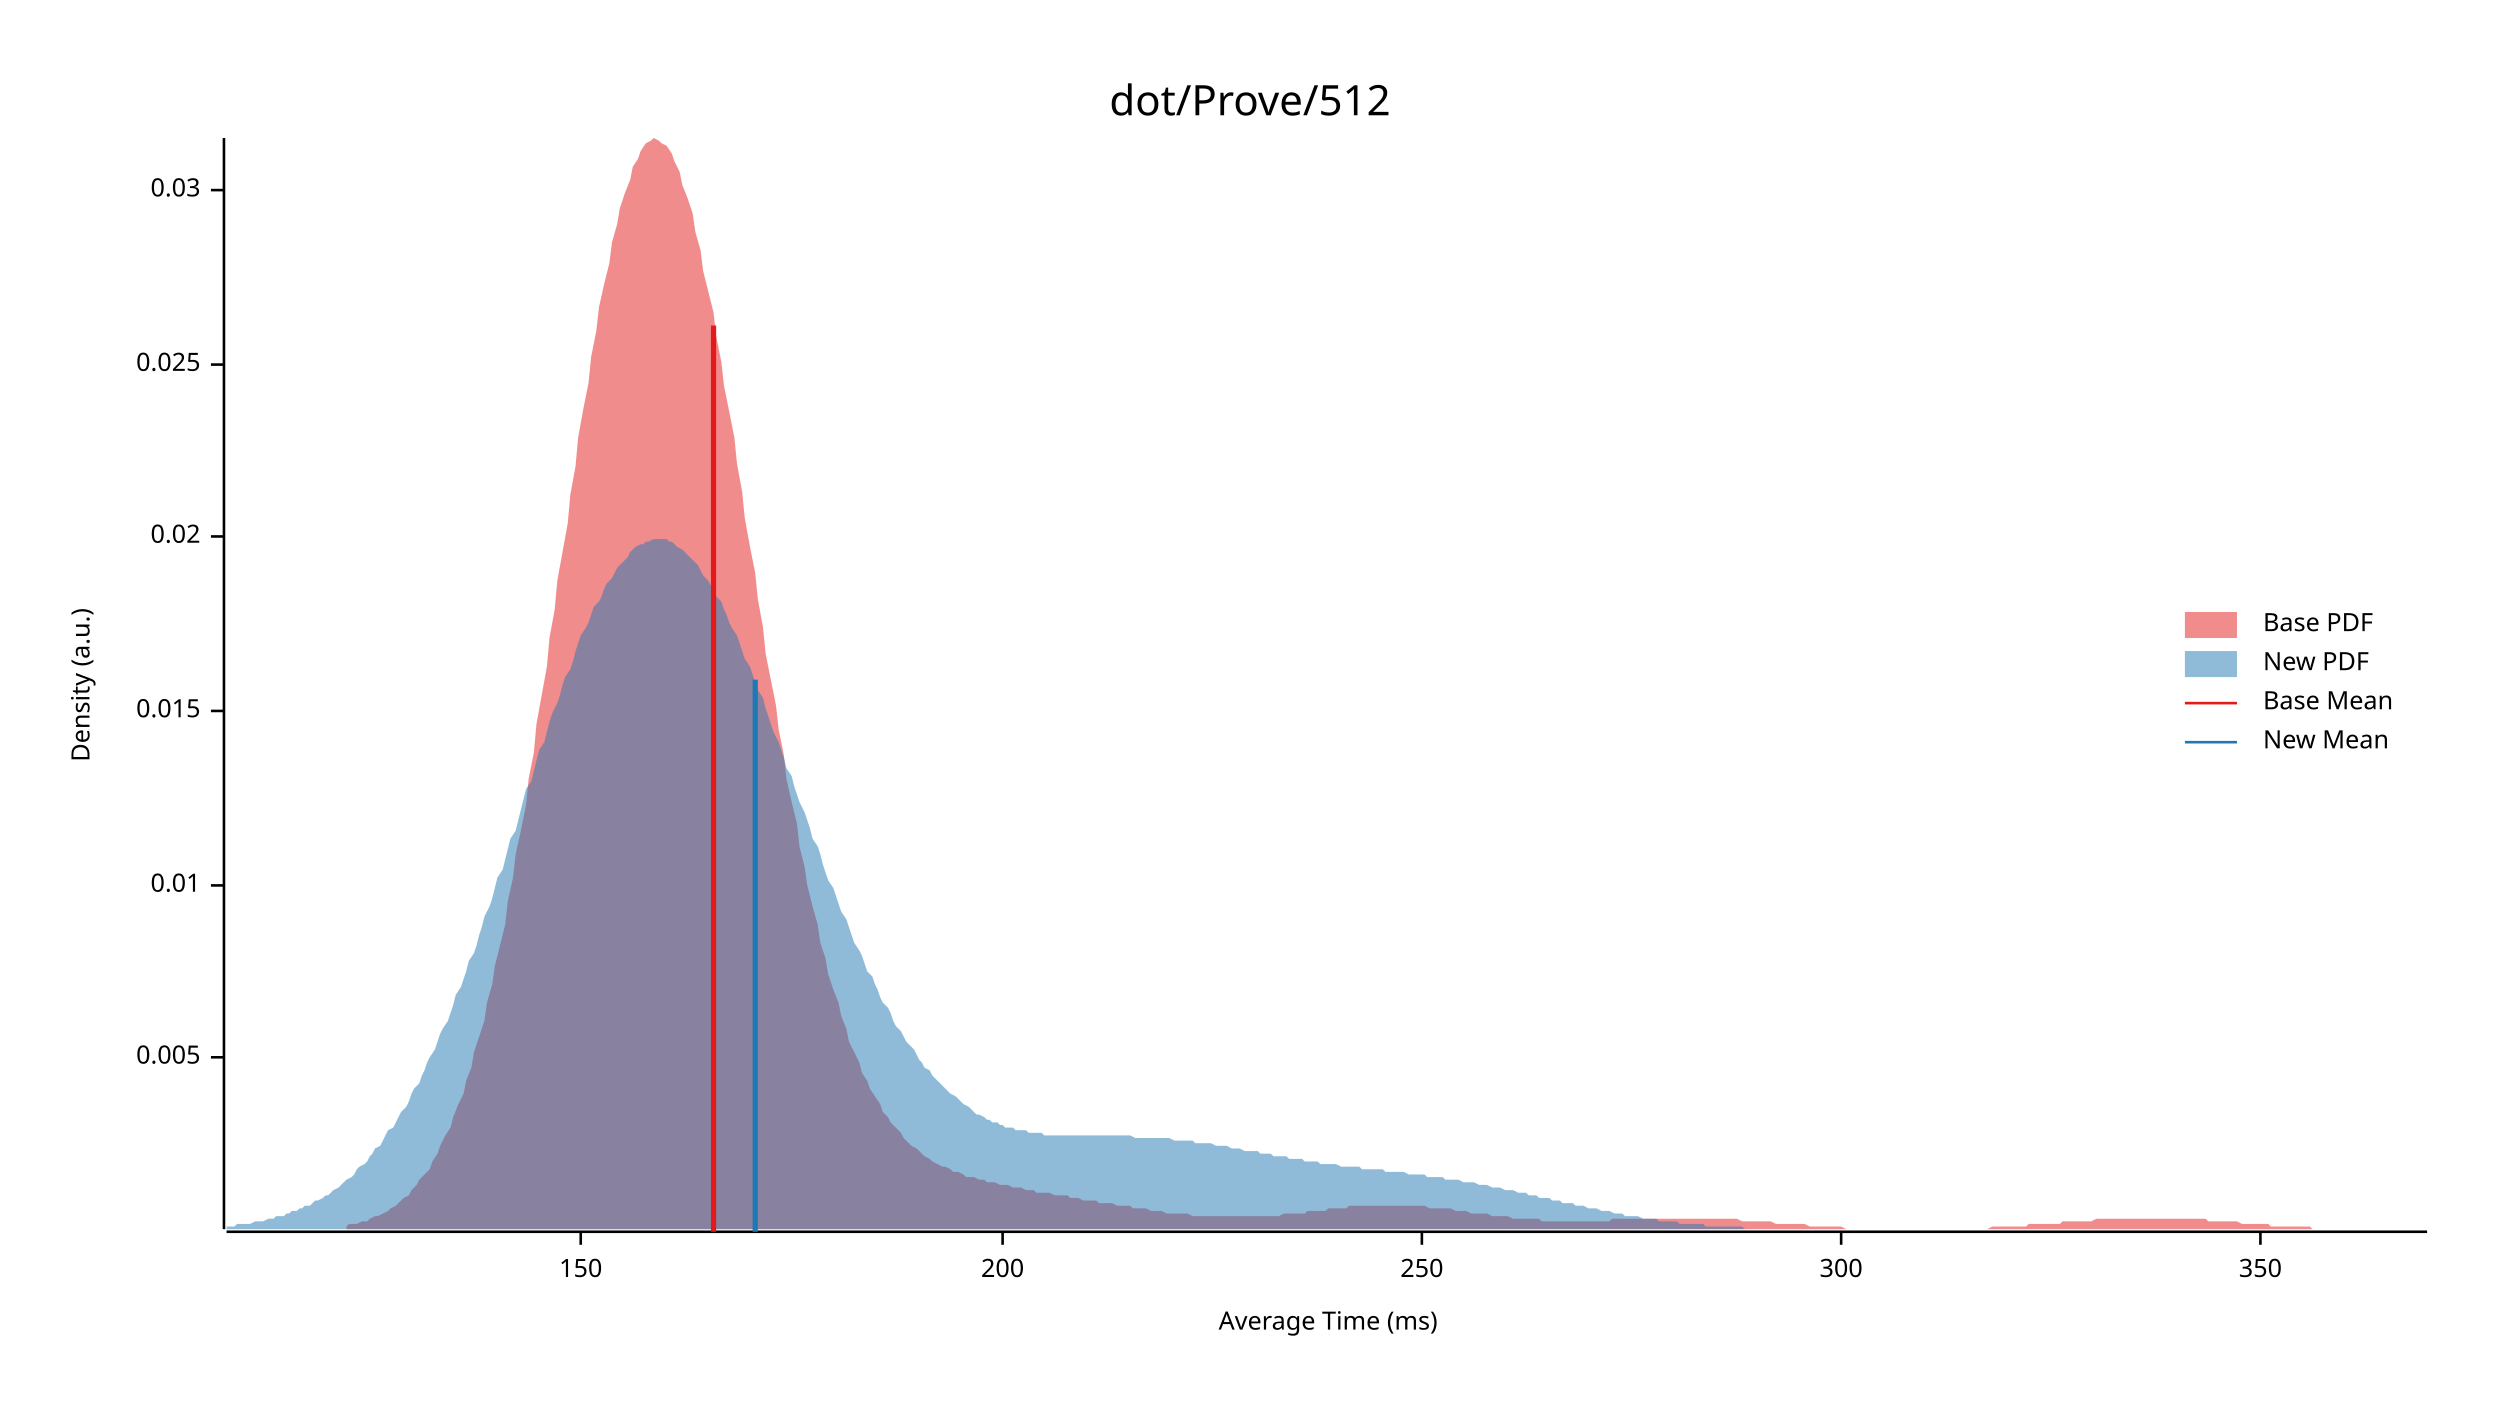
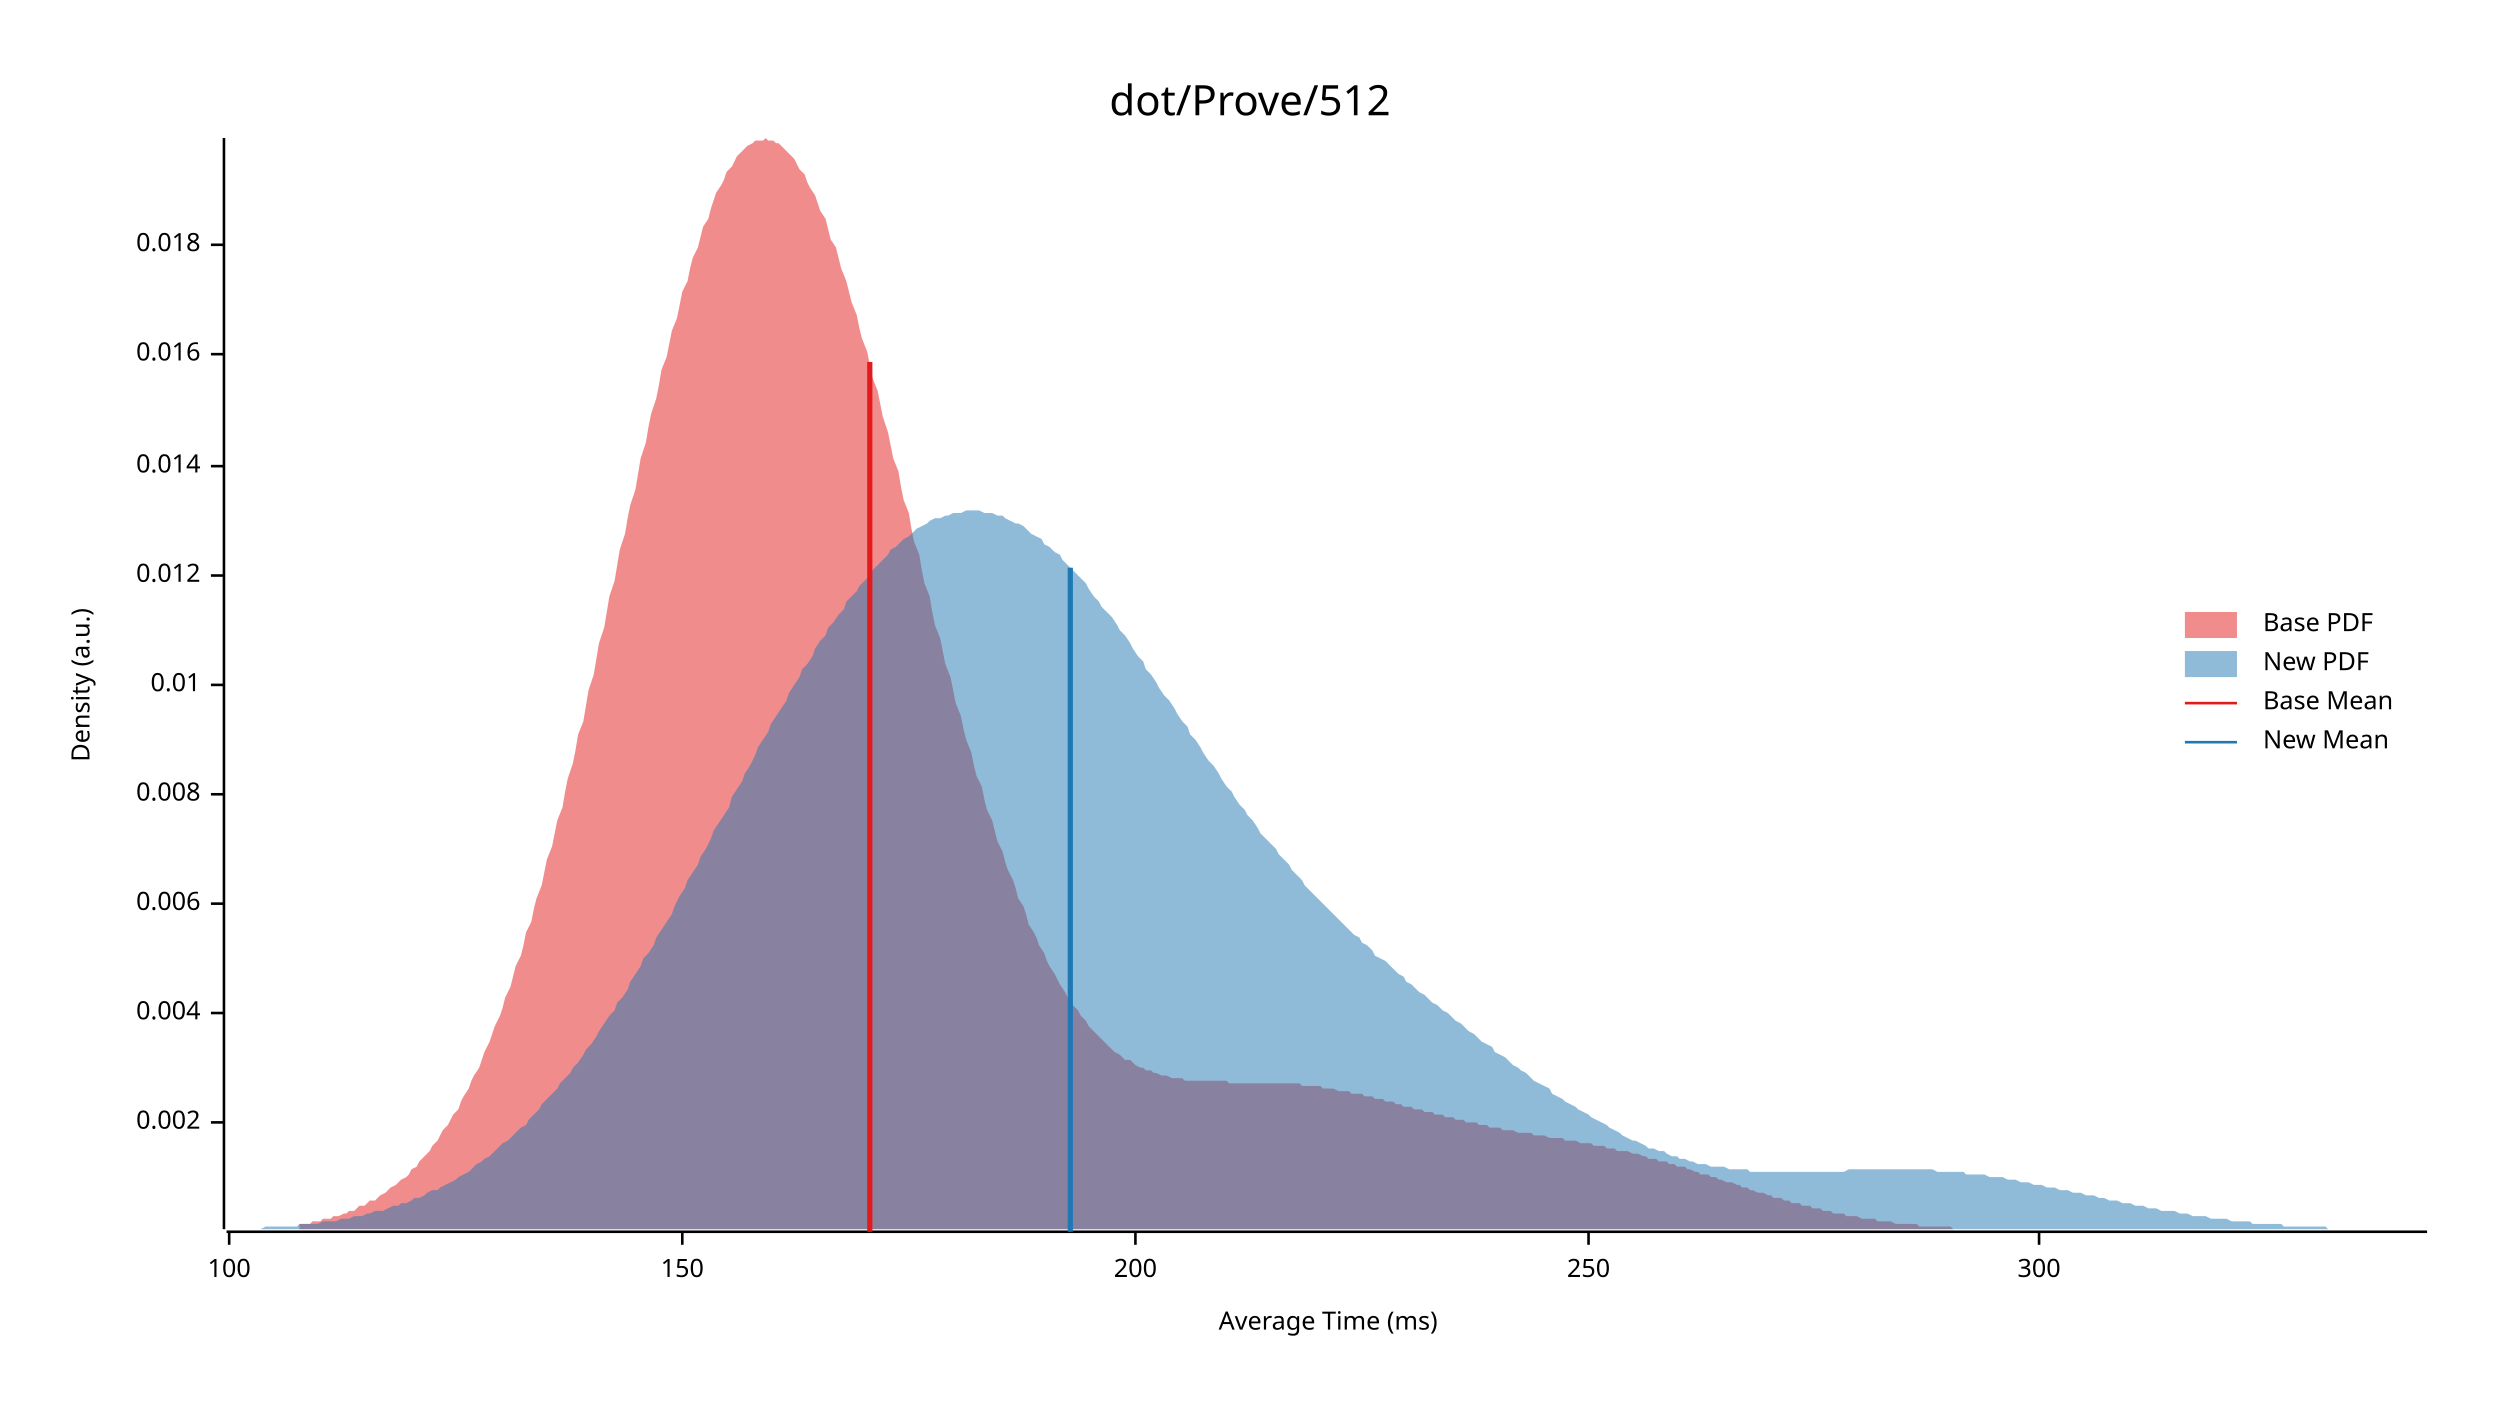
<svg xmlns="http://www.w3.org/2000/svg" width="960" height="540" viewBox="0 0 960 540">
  <text x="480" y="32" dy="0.76em" text-anchor="middle" font-family="sans-serif" font-size="16.129" opacity="1" fill="#000000">
dot/Prove/512
</text>
  <text x="27" y="263" dy="0.76em" text-anchor="middle" font-family="sans-serif" font-size="9.677" opacity="1" fill="#000000" transform="rotate(270, 27, 263)">
Density (a.u.)
</text>
  <text x="510" y="513" dy="-0.5ex" text-anchor="middle" font-family="sans-serif" font-size="9.677" opacity="1" fill="#000000">
Average Time (ms)
</text>
  <polyline fill="none" opacity="1" stroke="#000000" stroke-width="1" points="86,53 86,472 " />
-   <text x="77" y="406" dy="0.5ex" text-anchor="end" font-family="sans-serif" font-size="9.677" opacity="1" fill="#000000">
- 0.005
+   <text x="77" y="431" dy="0.5ex" text-anchor="end" font-family="sans-serif" font-size="9.677" opacity="1" fill="#000000">
+ 0.002
</text>
-   <polyline fill="none" opacity="1" stroke="#000000" stroke-width="1" points="81,406 86,406 " />
-   <text x="77" y="340" dy="0.5ex" text-anchor="end" font-family="sans-serif" font-size="9.677" opacity="1" fill="#000000">
+   <polyline fill="none" opacity="1" stroke="#000000" stroke-width="1" points="81,431 86,431 " />
+   <text x="77" y="389" dy="0.5ex" text-anchor="end" font-family="sans-serif" font-size="9.677" opacity="1" fill="#000000">
+ 0.004
+ </text>
+   <polyline fill="none" opacity="1" stroke="#000000" stroke-width="1" points="81,389 86,389 " />
+   <text x="77" y="347" dy="0.5ex" text-anchor="end" font-family="sans-serif" font-size="9.677" opacity="1" fill="#000000">
+ 0.006
+ </text>
+   <polyline fill="none" opacity="1" stroke="#000000" stroke-width="1" points="81,347 86,347 " />
+   <text x="77" y="305" dy="0.5ex" text-anchor="end" font-family="sans-serif" font-size="9.677" opacity="1" fill="#000000">
+ 0.008
+ </text>
+   <polyline fill="none" opacity="1" stroke="#000000" stroke-width="1" points="81,305 86,305 " />
+   <text x="77" y="263" dy="0.5ex" text-anchor="end" font-family="sans-serif" font-size="9.677" opacity="1" fill="#000000">
0.01
</text>
-   <polyline fill="none" opacity="1" stroke="#000000" stroke-width="1" points="81,340 86,340 " />
-   <text x="77" y="273" dy="0.5ex" text-anchor="end" font-family="sans-serif" font-size="9.677" opacity="1" fill="#000000">
- 0.015
+   <polyline fill="none" opacity="1" stroke="#000000" stroke-width="1" points="81,263 86,263 " />
+   <text x="77" y="221" dy="0.5ex" text-anchor="end" font-family="sans-serif" font-size="9.677" opacity="1" fill="#000000">
+ 0.012
</text>
-   <polyline fill="none" opacity="1" stroke="#000000" stroke-width="1" points="81,273 86,273 " />
-   <text x="77" y="206" dy="0.5ex" text-anchor="end" font-family="sans-serif" font-size="9.677" opacity="1" fill="#000000">
- 0.02
+   <polyline fill="none" opacity="1" stroke="#000000" stroke-width="1" points="81,221 86,221 " />
+   <text x="77" y="179" dy="0.5ex" text-anchor="end" font-family="sans-serif" font-size="9.677" opacity="1" fill="#000000">
+ 0.014
</text>
-   <polyline fill="none" opacity="1" stroke="#000000" stroke-width="1" points="81,206 86,206 " />
-   <text x="77" y="140" dy="0.5ex" text-anchor="end" font-family="sans-serif" font-size="9.677" opacity="1" fill="#000000">
- 0.025
+   <polyline fill="none" opacity="1" stroke="#000000" stroke-width="1" points="81,179 86,179 " />
+   <text x="77" y="136" dy="0.5ex" text-anchor="end" font-family="sans-serif" font-size="9.677" opacity="1" fill="#000000">
+ 0.016
</text>
-   <polyline fill="none" opacity="1" stroke="#000000" stroke-width="1" points="81,140 86,140 " />
-   <text x="77" y="73" dy="0.5ex" text-anchor="end" font-family="sans-serif" font-size="9.677" opacity="1" fill="#000000">
- 0.03
+   <polyline fill="none" opacity="1" stroke="#000000" stroke-width="1" points="81,136 86,136 " />
+   <text x="77" y="94" dy="0.5ex" text-anchor="end" font-family="sans-serif" font-size="9.677" opacity="1" fill="#000000">
+ 0.018
</text>
-   <polyline fill="none" opacity="1" stroke="#000000" stroke-width="1" points="81,73 86,73 " />
+   <polyline fill="none" opacity="1" stroke="#000000" stroke-width="1" points="81,94 86,94 " />
  <polyline fill="none" opacity="1" stroke="#000000" stroke-width="1" points="87,473 932,473 " />
-   <text x="223" y="483" dy="0.76em" text-anchor="middle" font-family="sans-serif" font-size="9.677" opacity="1" fill="#000000">
+   <text x="88" y="483" dy="0.76em" text-anchor="middle" font-family="sans-serif" font-size="9.677" opacity="1" fill="#000000">
+ 100
+ </text>
+   <polyline fill="none" opacity="1" stroke="#000000" stroke-width="1" points="88,473 88,478 " />
+   <text x="262" y="483" dy="0.76em" text-anchor="middle" font-family="sans-serif" font-size="9.677" opacity="1" fill="#000000">
150
</text>
-   <polyline fill="none" opacity="1" stroke="#000000" stroke-width="1" points="223,473 223,478 " />
-   <text x="385" y="483" dy="0.76em" text-anchor="middle" font-family="sans-serif" font-size="9.677" opacity="1" fill="#000000">
+   <polyline fill="none" opacity="1" stroke="#000000" stroke-width="1" points="262,473 262,478 " />
+   <text x="436" y="483" dy="0.76em" text-anchor="middle" font-family="sans-serif" font-size="9.677" opacity="1" fill="#000000">
200
</text>
-   <polyline fill="none" opacity="1" stroke="#000000" stroke-width="1" points="385,473 385,478 " />
-   <text x="546" y="483" dy="0.76em" text-anchor="middle" font-family="sans-serif" font-size="9.677" opacity="1" fill="#000000">
+   <polyline fill="none" opacity="1" stroke="#000000" stroke-width="1" points="436,473 436,478 " />
+   <text x="610" y="483" dy="0.76em" text-anchor="middle" font-family="sans-serif" font-size="9.677" opacity="1" fill="#000000">
250
</text>
-   <polyline fill="none" opacity="1" stroke="#000000" stroke-width="1" points="546,473 546,478 " />
-   <text x="707" y="483" dy="0.76em" text-anchor="middle" font-family="sans-serif" font-size="9.677" opacity="1" fill="#000000">
+   <polyline fill="none" opacity="1" stroke="#000000" stroke-width="1" points="610,473 610,478 " />
+   <text x="783" y="483" dy="0.76em" text-anchor="middle" font-family="sans-serif" font-size="9.677" opacity="1" fill="#000000">
300
</text>
-   <polyline fill="none" opacity="1" stroke="#000000" stroke-width="1" points="707,473 707,478 " />
-   <text x="868" y="483" dy="0.76em" text-anchor="middle" font-family="sans-serif" font-size="9.677" opacity="1" fill="#000000">
- 350
- </text>
-   <polyline fill="none" opacity="1" stroke="#000000" stroke-width="1" points="868,473 868,478 " />
-   <polygon opacity="0.5" fill="#E31A1C" points="133,471 134,470 136,470 137,470 139,469 141,469 142,468 144,467 145,467 147,466 149,465 150,464 152,463 153,462 155,460 157,459 158,457 160,455 161,453 163,451 165,449 166,446 168,443 169,440 171,436 173,433 174,429 176,424 178,420 179,415 181,410 182,404 184,398 186,392 187,385 189,378 190,371 192,363 194,355 195,346 197,337 198,328 200,319 202,309 203,299 205,289 206,278 208,267 210,256 211,245 213,234 214,223 216,212 218,201 219,190 221,179 222,168 224,157 226,147 227,137 229,127 230,118 232,109 234,101 235,93 237,86 238,80 240,74 242,69 243,64 245,61 246,58 248,55 250,54 251,53 253,54 254,55 256,56 258,59 259,62 261,66 262,71 264,76 266,82 267,89 269,96 270,104 272,112 274,120 275,129 277,139 278,148 280,158 282,168 283,178 285,189 286,199 288,210 290,220 291,230 293,241 294,251 296,261 298,271 299,280 301,290 302,299 304,308 306,316 307,325 309,333 310,340 312,348 314,355 315,362 317,368 318,374 320,380 322,385 323,390 325,395 326,400 328,404 330,408 331,412 333,415 334,418 336,421 338,424 339,427 341,429 342,431 344,433 346,435 347,437 349,439 350,440 352,441 354,443 355,444 357,445 358,446 360,447 362,448 363,448 365,449 366,450 368,450 370,451 371,452 373,452 374,452 376,453 378,453 379,454 381,454 382,454 384,455 386,455 387,455 389,456 390,456 392,456 394,457 395,457 397,457 398,458 400,458 402,458 403,458 405,459 406,459 408,459 410,459 411,460 413,460 414,460 416,461 418,461 419,461 421,461 422,462 424,462 426,462 427,462 429,463 430,463 432,463 434,463 435,464 437,464 438,464 440,464 442,465 443,465 445,465 446,465 448,466 450,466 451,466 453,466 454,466 456,466 458,467 459,467 461,467 462,467 464,467 466,467 467,467 469,467 470,467 472,467 474,467 475,467 477,467 478,467 480,467 482,467 483,467 485,467 486,467 488,467 490,467 491,467 493,466 494,466 496,466 498,466 499,466 501,466 502,465 504,465 506,465 507,465 509,465 510,464 512,464 514,464 515,464 517,464 518,463 520,463 522,463 523,463 525,463 526,463 528,463 530,463 531,463 533,463 534,463 536,463 538,463 539,463 541,463 542,463 544,463 546,463 547,463 549,464 550,464 552,464 554,464 555,464 557,464 559,465 560,465 562,465 563,465 565,466 567,466 568,466 570,466 571,466 573,467 575,467 576,467 578,467 579,467 581,468 583,468 584,468 586,468 587,468 589,468 591,468 592,469 594,469 595,469 597,469 599,469 600,469 602,469 603,469 605,469 607,469 608,469 610,469 611,469 613,469 615,469 616,469 618,469 619,468 621,468 623,468 624,468 626,468 627,468 629,468 631,468 632,468 634,468 635,468 637,468 639,468 640,468 642,468 643,468 645,468 647,468 648,468 650,468 651,468 653,468 655,468 656,468 658,468 659,468 661,468 663,468 664,468 666,468 667,468 669,469 671,469 672,469 674,469 675,469 677,469 679,469 680,469 682,470 683,470 685,470 687,470 688,470 690,470 691,470 693,470 695,471 696,471 698,471 699,471 701,471 703,471 704,471 706,471 707,471 709,472 711,472 712,472 714,472 715,472 717,472 719,472 720,472 722,472 723,472 725,472 727,472 728,472 730,472 731,472 733,472 735,472 736,472 738,472 739,472 741,472 743,472 744,472 746,472 747,472 749,472 751,472 752,472 754,472 755,472 757,472 759,472 760,472 762,472 763,472 765,471 767,471 768,471 770,471 771,471 773,471 775,471 776,471 778,471 779,470 781,470 783,470 784,470 786,470 787,470 789,470 791,470 792,469 794,469 795,469 797,469 799,469 800,469 802,469 803,469 805,468 807,468 808,468 810,468 811,468 813,468 815,468 816,468 818,468 819,468 821,468 823,468 824,468 826,468 827,468 829,468 831,468 832,468 834,468 835,468 837,468 839,468 840,468 842,468 843,468 845,468 847,468 848,469 850,469 851,469 853,469 855,469 856,469 858,469 859,469 861,470 863,470 864,470 866,470 867,470 869,470 871,470 872,471 874,471 875,471 877,471 879,471 880,471 882,471 883,471 885,471 887,471 888,472 890,472 891,472 893,472 895,472 896,472 898,472 899,472 901,472 903,472 904,472 906,472 907,472 909,472 911,472 912,472 914,472 915,472 917,472 919,472 920,472 922,472 923,472 925,472 927,472 928,472 930,472 932,472 932,472 133,472 " />
-   <polygon opacity="0.5" fill="#1F78B4" points="87,471 88,471 89,471 90,471 91,470 93,470 94,470 95,470 96,470 98,469 99,469 100,469 101,469 103,468 104,468 105,468 106,467 107,467 109,467 110,466 111,466 112,465 114,465 115,464 116,464 117,463 119,463 120,462 121,461 122,461 124,460 125,459 126,459 127,458 128,457 130,456 131,455 132,454 133,453 135,452 136,451 137,449 138,448 140,447 141,446 142,444 143,443 144,441 146,440 147,438 148,436 149,434 151,433 152,431 153,429 154,427 156,425 157,423 158,420 159,418 161,416 162,413 163,411 164,408 165,406 167,403 168,400 169,397 170,395 172,392 173,389 174,386 175,382 177,379 178,376 179,373 180,369 182,366 183,363 184,359 185,356 186,352 188,348 189,345 190,341 191,337 193,334 194,330 195,326 196,322 198,319 199,315 200,311 201,307 202,303 204,300 205,296 206,292 207,288 209,285 210,281 211,277 212,274 214,270 215,267 216,263 217,260 219,257 220,254 221,250 222,247 223,244 225,241 226,239 227,236 228,233 230,231 231,229 232,226 233,224 235,222 236,220 237,218 238,217 240,215 241,214 242,212 243,211 244,210 246,209 247,209 248,208 249,208 251,207 252,207 253,207 254,207 256,207 257,208 258,208 259,209 260,210 262,211 263,212 264,213 265,214 267,216 268,217 269,219 270,221 272,223 273,225 274,227 275,229 277,231 278,234 279,236 280,239 281,241 283,244 284,247 285,250 286,253 288,256 289,259 290,262 291,265 293,268 294,272 295,275 296,278 297,281 299,285 300,288 301,291 302,295 304,298 305,302 306,305 307,308 309,312 310,315 311,318 312,322 314,325 315,328 316,332 317,335 318,338 320,341 321,344 322,347 323,350 325,353 326,356 327,359 328,362 330,365 331,367 332,370 333,373 335,375 336,378 337,380 338,383 339,385 341,387 342,389 343,392 344,394 346,396 347,398 348,400 349,401 351,403 352,405 353,407 354,408 355,410 357,411 358,413 359,414 360,415 362,417 363,418 364,419 365,420 367,421 368,422 369,423 370,424 372,425 373,426 374,427 375,428 376,428 378,429 379,430 380,430 381,431 383,431 384,432 385,432 386,433 388,433 389,433 390,434 391,434 393,434 394,434 395,435 396,435 397,435 399,435 400,435 401,436 402,436 404,436 405,436 406,436 407,436 409,436 410,436 411,436 412,436 413,436 415,436 416,436 417,436 418,436 420,436 421,436 422,436 423,436 425,436 426,436 427,436 428,436 430,436 431,436 432,436 433,436 434,436 436,437 437,437 438,437 439,437 441,437 442,437 443,437 444,437 446,437 447,437 448,437 449,437 451,438 452,438 453,438 454,438 455,438 457,438 458,438 459,439 460,439 462,439 463,439 464,439 465,439 467,440 468,440 469,440 470,440 471,440 473,441 474,441 475,441 476,441 478,442 479,442 480,442 481,442 483,442 484,443 485,443 486,443 488,443 489,444 490,444 491,444 492,444 494,444 495,445 496,445 497,445 499,445 500,445 501,446 502,446 504,446 505,446 506,446 507,447 508,447 510,447 511,447 512,447 513,447 515,448 516,448 517,448 518,448 520,448 521,448 522,448 523,449 525,449 526,449 527,449 528,449 529,449 531,449 532,450 533,450 534,450 536,450 537,450 538,450 539,450 541,451 542,451 543,451 544,451 546,451 547,451 548,452 549,452 550,452 552,452 553,452 554,452 555,453 557,453 558,453 559,453 560,453 562,454 563,454 564,454 565,454 566,454 568,455 569,455 570,455 571,455 573,456 574,456 575,456 576,456 578,457 579,457 580,457 581,457 583,458 584,458 585,458 586,458 587,459 589,459 590,459 591,460 592,460 594,460 595,460 596,461 597,461 599,461 600,462 601,462 602,462 604,462 605,463 606,463 607,463 608,463 610,464 611,464 612,464 613,464 615,465 616,465 617,465 618,465 620,466 621,466 622,466 623,466 624,467 626,467 627,467 628,467 629,467 631,468 632,468 633,468 634,468 636,468 637,469 638,469 639,469 641,469 642,469 643,469 644,469 645,470 647,470 648,470 649,470 650,470 652,470 653,470 654,470 655,471 657,471 658,471 659,471 660,471 661,471 663,471 664,471 665,471 666,471 668,471 669,471 670,472 671,472 673,472 674,472 675,472 676,472 678,472 679,472 680,472 681,472 682,472 684,472 685,472 686,472 687,472 689,472 690,472 691,472 692,472 694,472 695,472 696,472 697,472 699,472 700,472 701,472 702,472 702,472 87,472 " />
-   <polyline fill="none" opacity="1" stroke="#E31A1C" stroke-width="2" points="274,473 274,125 " />
-   <polyline fill="none" opacity="1" stroke="#1F78B4" stroke-width="2" points="290,473 290,261 " />
+   <polyline fill="none" opacity="1" stroke="#000000" stroke-width="1" points="783,473 783,478 " />
+   <polygon opacity="0.5" fill="#E31A1C" points="115,470 116,470 117,470 119,470 120,469 121,469 123,469 124,468 125,468 127,468 128,467 129,467 130,467 132,466 133,466 134,465 136,465 137,464 138,463 140,463 141,462 142,461 144,461 145,460 146,459 148,458 149,457 150,456 152,455 153,454 154,453 156,452 157,451 158,449 160,448 161,446 162,445 164,443 165,442 166,440 168,438 169,436 170,434 172,432 173,430 174,428 176,426 177,423 178,421 180,418 181,415 182,413 184,410 185,407 186,404 188,400 189,397 190,394 192,390 193,387 194,383 196,379 197,375 198,371 200,367 201,363 202,358 204,354 205,349 206,345 208,340 209,335 210,330 212,325 213,320 214,315 216,310 217,304 218,299 220,293 221,288 222,282 224,277 225,271 226,265 228,259 229,253 230,247 232,241 233,235 234,229 236,223 237,217 238,211 240,205 241,199 242,194 244,188 245,182 246,176 248,170 249,164 250,159 252,153 253,148 254,142 256,137 257,132 258,127 260,122 261,117 262,112 264,108 265,103 266,99 268,95 269,91 270,87 272,84 273,80 274,77 275,74 277,71 278,69 279,66 281,64 282,62 283,60 285,58 286,57 287,56 289,55 290,54 291,54 293,54 294,53 295,54 297,54 298,55 299,55 301,57 302,58 303,59 305,61 306,63 307,65 309,67 310,70 311,72 313,75 314,78 315,81 317,84 318,88 319,92 321,95 322,99 323,103 325,108 326,112 327,116 329,121 330,126 331,130 333,135 334,140 335,145 337,150 338,155 339,160 341,166 342,171 343,176 345,181 346,187 347,192 349,197 350,203 351,208 353,213 354,219 355,224 357,229 358,235 359,240 361,245 362,250 363,255 365,260 366,265 367,270 369,275 370,280 371,284 373,289 374,294 375,298 377,302 378,307 379,311 381,315 382,319 383,323 385,327 386,331 387,334 389,338 390,341 391,345 393,348 394,351 395,355 397,358 398,360 399,363 401,366 402,369 403,371 405,374 406,376 407,378 409,381 410,383 411,385 413,387 414,388 415,390 417,392 418,394 419,395 421,397 422,398 423,399 424,400 426,402 427,403 428,404 430,405 431,406 432,407 434,407 435,408 436,409 438,410 439,410 440,411 442,411 443,412 444,412 446,413 447,413 448,413 450,414 451,414 452,414 454,414 455,415 456,415 458,415 459,415 460,415 462,415 463,415 464,415 466,415 467,415 468,415 470,415 471,415 472,416 474,416 475,416 476,416 478,416 479,416 480,416 482,416 483,416 484,416 486,416 487,416 488,416 490,416 491,416 492,416 494,416 495,416 496,416 498,416 499,416 500,417 502,417 503,417 504,417 506,417 507,417 508,418 510,418 511,418 512,418 514,419 515,419 516,419 518,419 519,420 520,420 522,420 523,420 524,421 526,421 527,421 528,422 530,422 531,422 532,423 534,423 535,423 536,424 538,424 539,425 540,425 542,425 543,426 544,426 546,426 547,427 548,427 550,427 551,428 552,428 554,428 555,429 556,429 558,429 559,430 560,430 562,430 563,431 564,431 566,431 567,431 568,432 570,432 571,432 572,433 573,433 575,433 576,433 577,434 579,434 580,434 581,434 583,435 584,435 585,435 587,435 588,435 589,436 591,436 592,436 593,436 595,437 596,437 597,437 599,437 600,437 601,438 603,438 604,438 605,438 607,439 608,439 609,439 611,439 612,440 613,440 615,440 616,440 617,441 619,441 620,441 621,442 623,442 624,442 625,442 627,443 628,443 629,443 631,444 632,444 633,445 635,445 636,445 637,446 639,446 640,446 641,447 643,447 644,448 645,448 647,448 648,449 649,449 651,450 652,450 653,451 655,451 656,451 657,452 659,452 660,453 661,453 663,454 664,454 665,454 667,455 668,455 669,456 671,456 672,457 673,457 675,458 676,458 677,458 679,459 680,459 681,460 683,460 684,460 685,461 687,461 688,462 689,462 691,462 692,463 693,463 695,463 696,464 697,464 699,464 700,465 701,465 703,465 704,466 705,466 707,466 708,466 709,467 711,467 712,467 713,467 715,468 716,468 717,468 718,468 720,468 721,469 722,469 724,469 725,469 726,469 728,470 729,470 730,470 732,470 733,470 734,470 736,470 737,471 738,471 740,471 741,471 742,471 744,471 745,471 746,471 748,471 749,471 750,472 752,472 753,472 754,472 756,472 757,472 758,472 760,472 761,472 762,472 764,472 765,472 766,472 768,472 769,472 770,472 772,472 773,472 774,472 776,472 777,472 778,472 778,472 115,472 " />
+   <polygon opacity="0.5" fill="#1F78B4" points="87,472 88,472 90,472 92,472 93,472 95,472 97,472 98,472 100,472 102,471 103,471 105,471 107,471 109,471 110,471 112,471 114,471 115,470 117,470 119,470 120,470 122,470 124,469 125,469 127,469 129,469 131,468 132,468 134,468 136,467 137,467 139,467 141,466 142,466 144,465 146,465 147,465 149,464 151,463 153,463 154,462 156,462 158,461 159,460 161,460 163,459 164,458 166,457 168,457 169,456 171,455 173,454 175,453 176,452 178,451 180,450 181,449 183,447 185,446 186,445 188,444 190,442 191,441 193,439 195,438 197,436 198,435 200,433 202,432 203,430 205,428 207,426 208,424 210,422 212,420 214,418 215,416 217,414 219,412 220,410 222,408 224,405 225,403 227,401 229,398 230,396 232,393 234,390 236,388 237,385 239,383 241,380 242,377 244,374 246,371 247,368 249,366 251,363 252,360 254,357 256,354 258,351 259,348 261,344 263,341 264,338 266,335 268,332 269,329 271,326 273,322 274,319 276,316 278,313 280,310 281,306 283,303 285,300 286,297 288,294 290,290 291,287 293,284 295,281 296,278 298,275 300,272 302,269 303,266 305,263 307,260 308,257 310,255 312,252 313,249 315,246 317,244 318,241 320,239 322,236 324,234 325,231 327,229 329,227 330,225 332,223 334,221 335,219 337,217 339,215 341,213 342,211 344,210 346,208 347,207 349,206 351,204 352,203 354,202 356,201 357,200 359,199 361,199 363,198 364,198 366,197 368,197 369,197 371,196 373,196 374,196 376,196 378,197 379,197 381,197 383,198 385,198 386,199 388,200 390,201 391,201 393,202 395,204 396,205 398,206 400,207 401,209 403,210 405,212 407,213 408,215 410,217 412,219 413,220 415,222 417,224 418,226 420,229 422,231 423,233 425,235 427,237 429,240 430,242 432,244 434,247 435,249 437,252 439,254 440,257 442,259 444,262 445,264 447,267 449,269 451,272 452,274 454,277 456,279 457,282 459,284 461,287 462,289 464,292 466,294 468,297 469,299 471,302 473,304 474,306 476,309 478,311 479,313 481,315 483,318 484,320 486,322 488,324 490,326 491,328 493,330 495,332 496,334 498,336 500,338 501,340 503,342 505,344 506,345 508,347 510,349 512,351 513,352 515,354 517,356 518,357 520,359 522,360 523,362 525,363 527,365 528,367 530,368 532,369 534,371 535,372 537,374 539,375 540,377 542,378 544,380 545,381 547,382 549,384 550,385 552,386 554,388 556,389 557,390 559,392 561,393 562,394 564,396 566,397 567,398 569,400 571,401 573,402 574,404 576,405 578,406 579,407 581,409 583,410 584,411 586,412 588,414 589,415 591,416 593,417 595,418 596,420 598,421 600,422 601,423 603,424 605,425 606,426 608,427 610,428 611,429 613,430 615,431 617,432 618,433 620,434 622,435 623,436 625,437 627,438 628,438 630,439 632,440 633,441 635,441 637,442 639,442 640,443 642,444 644,444 645,445 647,445 649,446 650,446 652,447 654,447 655,447 657,448 659,448 661,448 662,448 664,449 666,449 667,449 669,449 671,449 672,450 674,450 676,450 677,450 679,450 681,450 683,450 684,450 686,450 688,450 689,450 691,450 693,450 694,450 696,450 698,450 700,450 701,450 703,450 705,450 706,450 708,450 710,449 711,449 713,449 715,449 716,449 718,449 720,449 722,449 723,449 725,449 727,449 728,449 730,449 732,449 733,449 735,449 737,449 738,449 740,449 742,449 744,450 745,450 747,450 749,450 750,450 752,450 754,450 755,451 757,451 759,451 760,451 762,451 764,452 766,452 767,452 769,452 771,453 772,453 774,453 776,454 777,454 779,454 781,455 782,455 784,455 786,456 788,456 789,456 791,457 793,457 794,457 796,458 798,458 799,458 801,459 803,459 804,459 806,460 808,460 810,461 811,461 813,461 815,462 816,462 818,462 820,463 821,463 823,463 825,464 827,464 828,464 830,465 832,465 833,465 835,465 837,466 838,466 840,466 842,467 843,467 845,467 847,467 849,468 850,468 852,468 854,468 855,468 857,469 859,469 860,469 862,469 864,469 865,470 867,470 869,470 871,470 872,470 874,470 876,470 877,471 879,471 881,471 882,471 884,471 886,471 887,471 889,471 891,471 893,471 894,472 896,472 898,472 899,472 901,472 903,472 904,472 906,472 908,472 909,472 911,472 913,472 915,472 916,472 918,472 920,472 921,472 923,472 925,472 926,472 928,472 930,472 932,472 932,472 87,472 " />
+   <polyline fill="none" opacity="1" stroke="#E31A1C" stroke-width="2" points="334,473 334,139 " />
+   <polyline fill="none" opacity="1" stroke="#1F78B4" stroke-width="2" points="411,473 411,218 " />
  <text x="869" y="235" dy="0.76em" text-anchor="start" font-family="sans-serif" font-size="9.677" opacity="1" fill="#000000">
Base PDF
</text>
  <text x="869" y="250" dy="0.76em" text-anchor="start" font-family="sans-serif" font-size="9.677" opacity="1" fill="#000000">
New PDF
</text>
  <text x="869" y="265" dy="0.76em" text-anchor="start" font-family="sans-serif" font-size="9.677" opacity="1" fill="#000000">
Base Mean
</text>
  <text x="869" y="280" dy="0.76em" text-anchor="start" font-family="sans-serif" font-size="9.677" opacity="1" fill="#000000">
New Mean
</text>
  <rect x="839" y="235" width="20" height="10" opacity="0.5" fill="#E31A1C" stroke="none" />
  <rect x="839" y="250" width="20" height="10" opacity="0.5" fill="#1F78B4" stroke="none" />
  <polyline fill="none" opacity="1" stroke="#E31A1C" stroke-width="1" points="839,270 859,270 " />
  <polyline fill="none" opacity="1" stroke="#1F78B4" stroke-width="1" points="839,285 859,285 " />
</svg>
